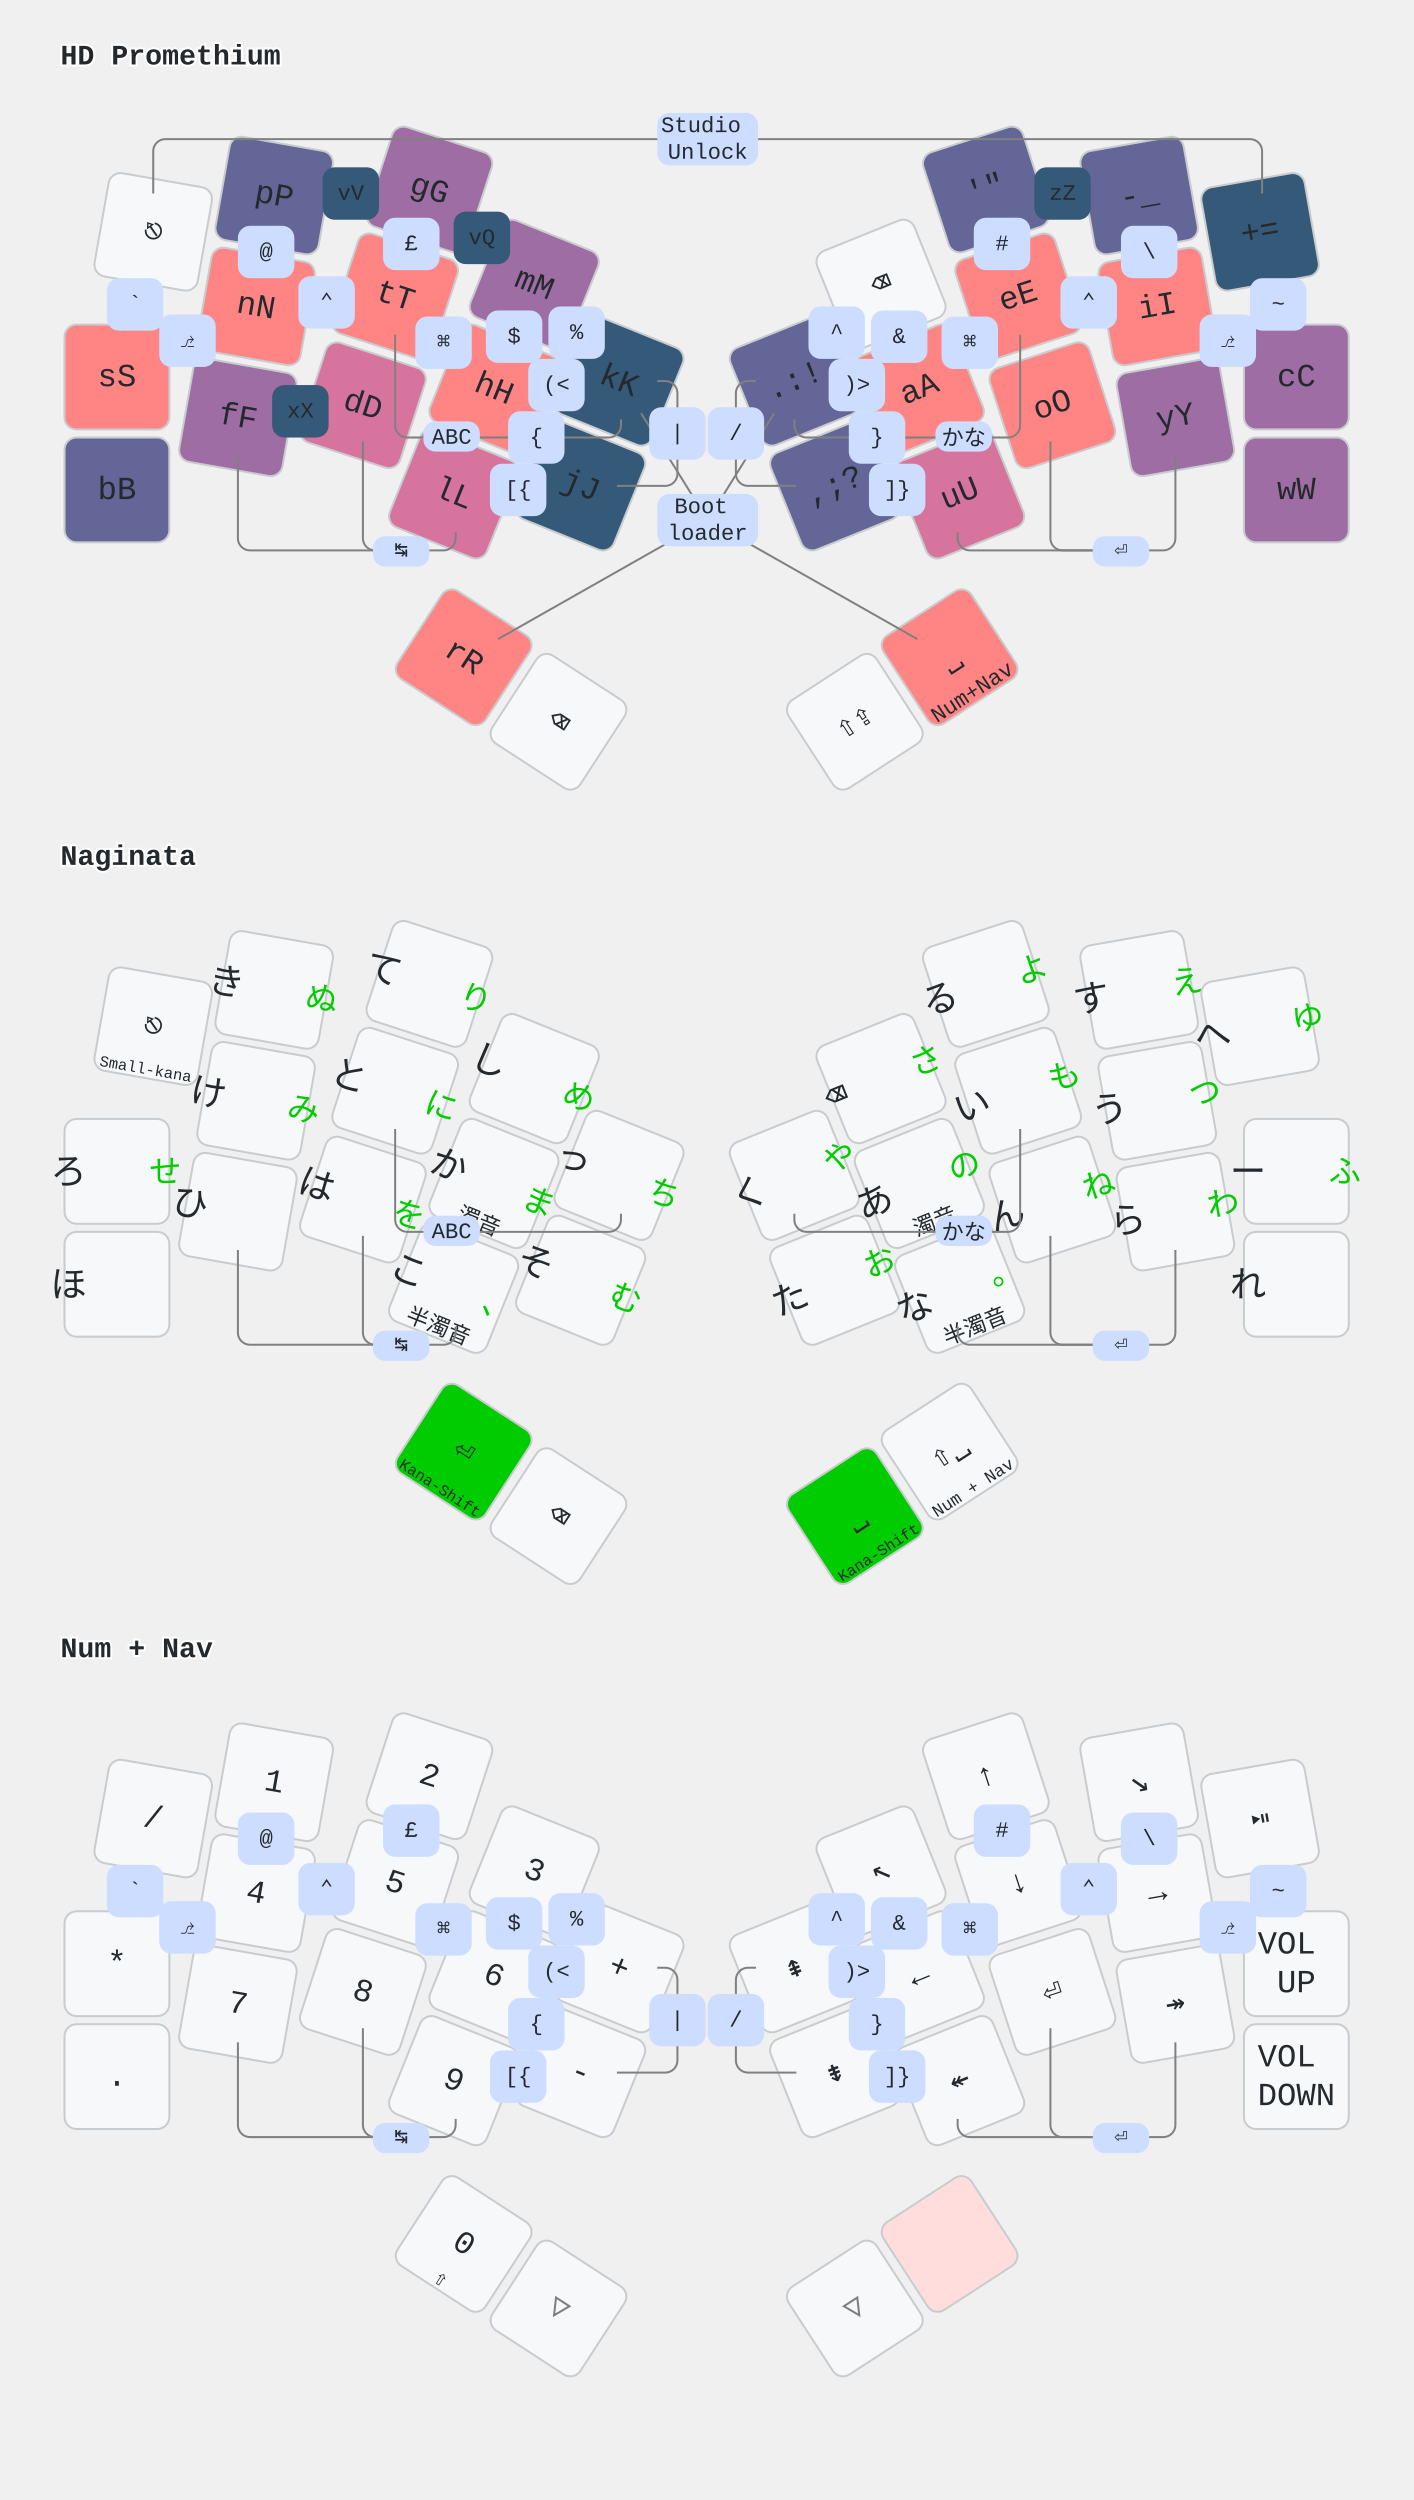
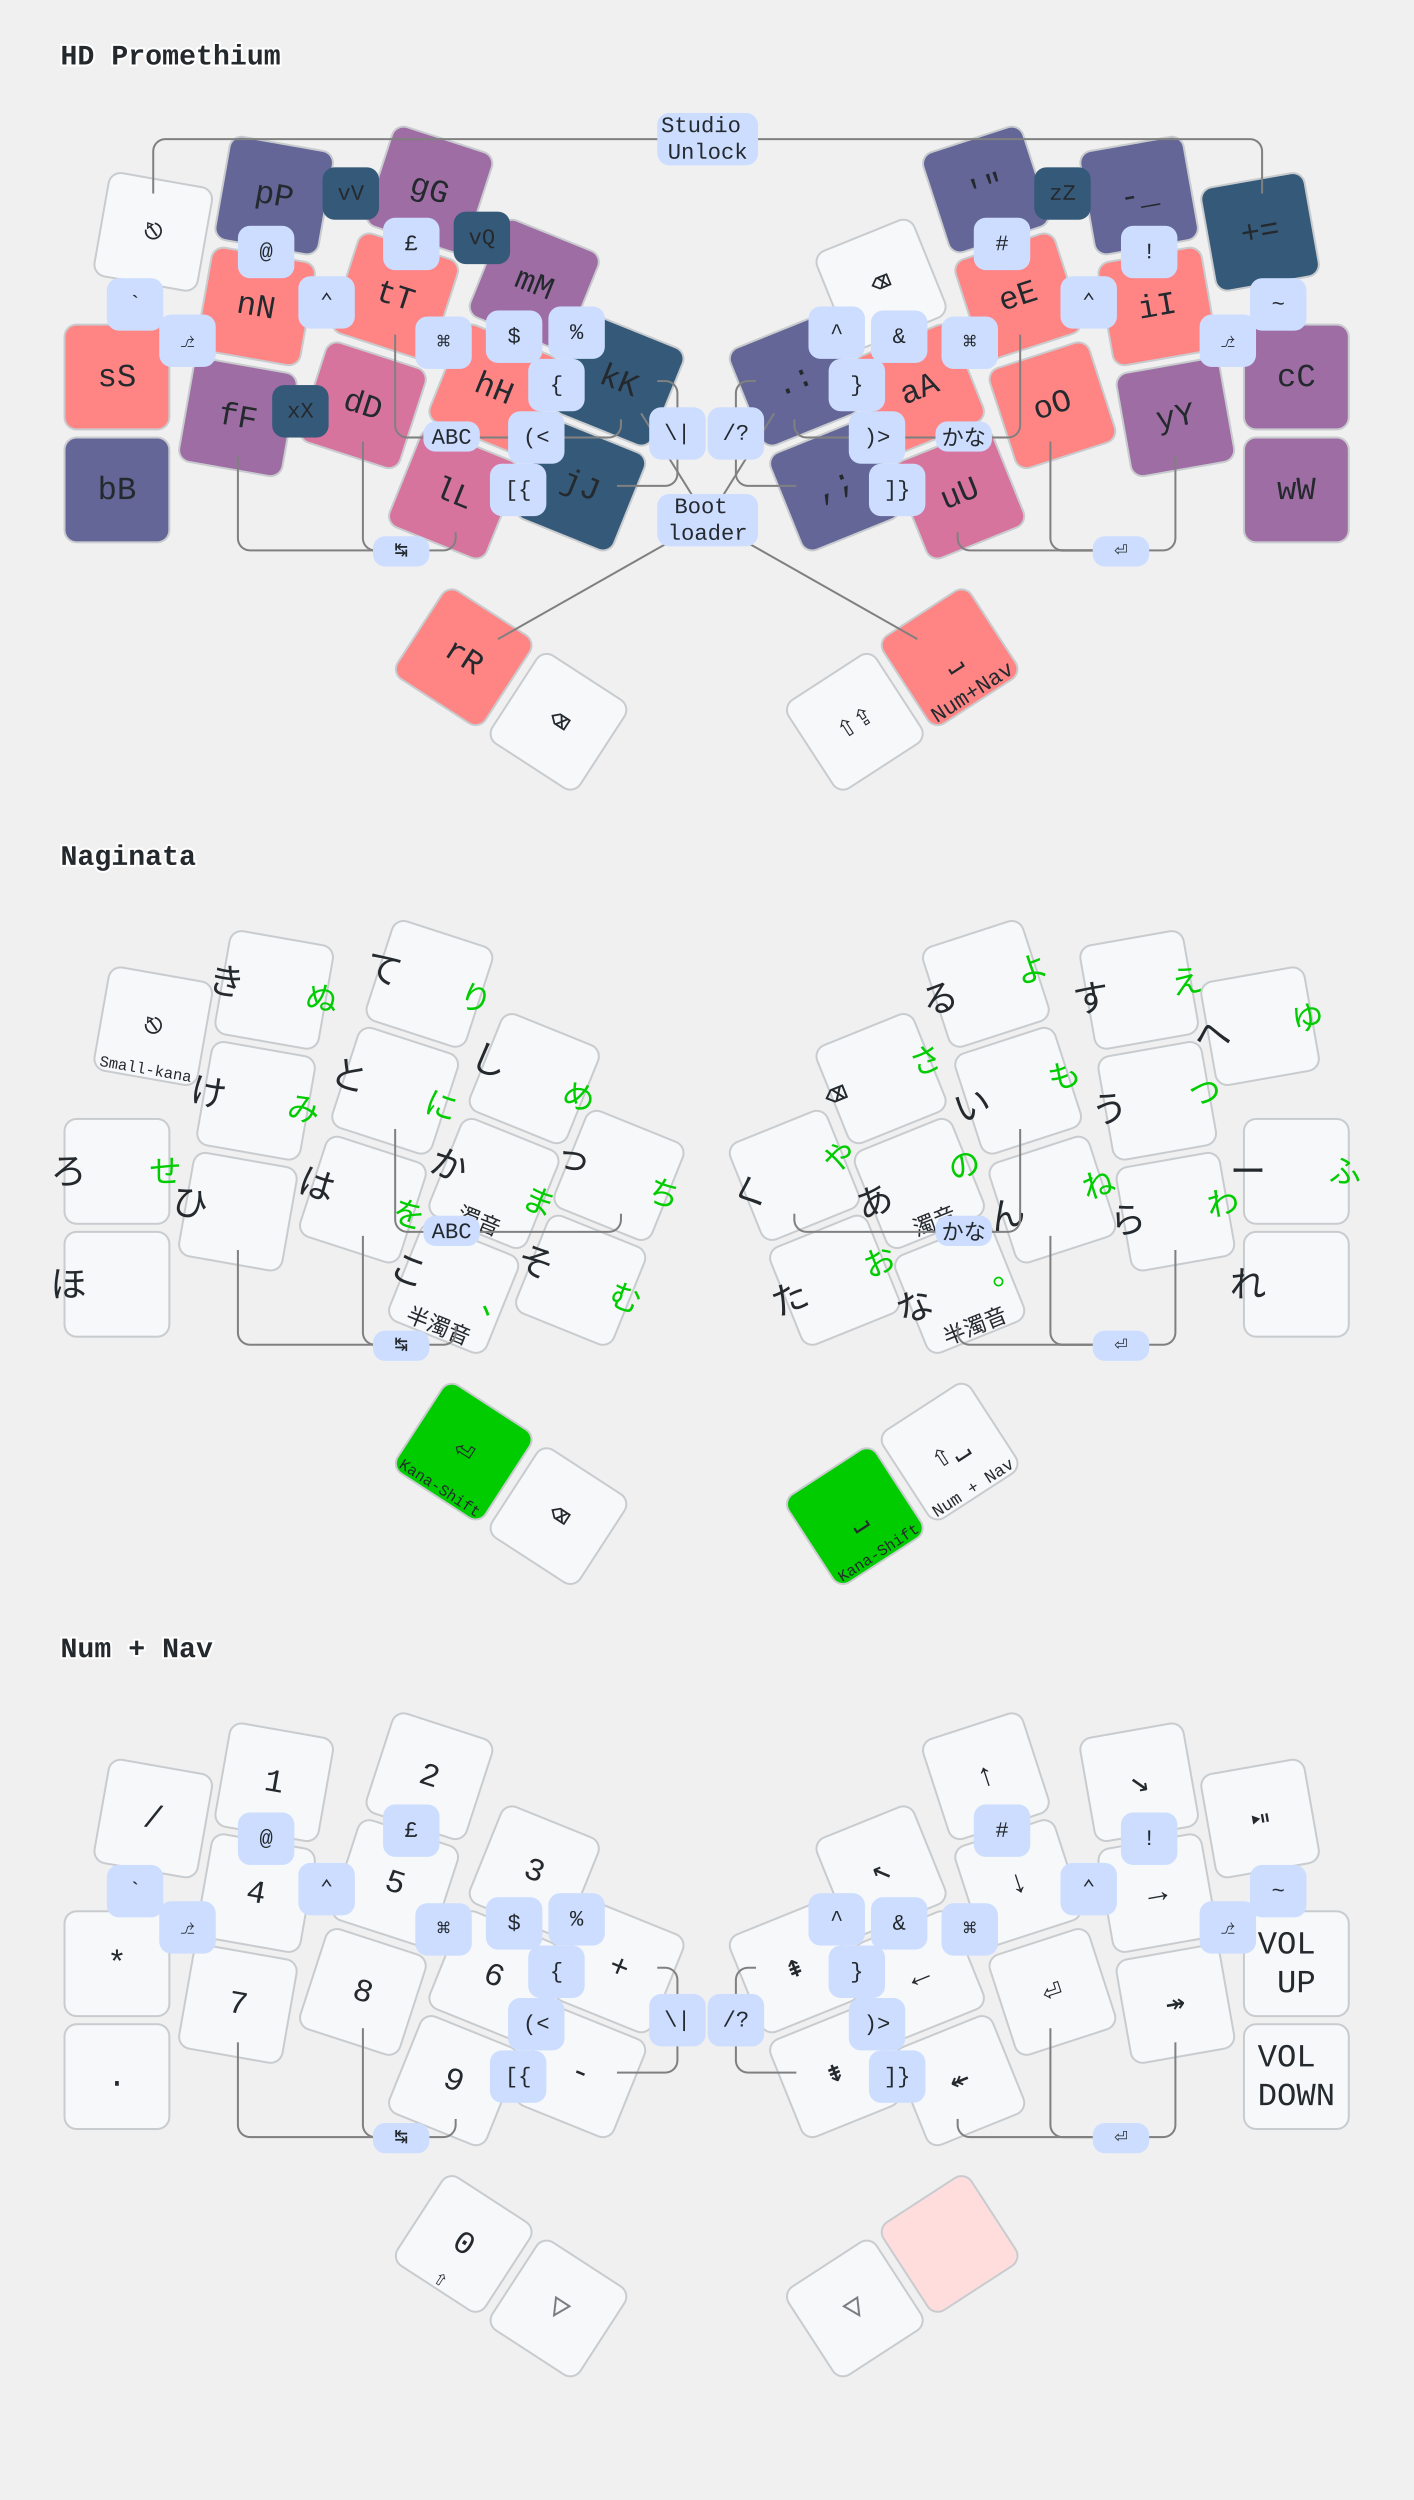
<svg xmlns="http://www.w3.org/2000/svg" width="701" height="1240" viewBox="0 0 701 1240" class="keymap">
  <style>/* inherit to force styles through use tags*/
svg path {
    fill: inherit;
}
/* font and background color specifications */
svg.keymap {
    font-family: SFMono-Regular,Consolas,Liberation Mono,Menlo,monospace;
    font-size: 14px;
    font-kerning: normal;
    text-rendering: optimizeLegibility;
    fill: #24292e;
}

/* default key styling */
rect.key {
    fill: #f6f8fa;
    stroke: #c9cccf;
    stroke-width: 1;
}

/* color accent for combo boxes */
rect.combo {
    fill: #cdf;
}

/* color accent for held keys */
rect.held, rect.combo.held {
    fill: #fdd;
}

/* color accent for ghost (optional) keys */
rect.ghost, rect.combo.ghost {
    stroke-dasharray: 4, 4;
    stroke-width: 2;
}

text {
    text-anchor: middle;
    dominant-baseline: middle;
}

/* styling for layer labels */
text.label {
    font-weight: bold;
    text-anchor: start;
    stroke: white;
    stroke-width: 2;
    paint-order: stroke;
}

text.tap {
    font-size: 16px;
}

/* styling for combo tap, and key hold/shifted label text */
text.combo, text.hold, text.shifted {
    font-size: 11px;
}

text.hold {
    text-anchor: middle;
    dominant-baseline: auto;
}

text.shifted {
    text-anchor: middle;
    dominant-baseline: hanging;
}

/* styling for hold/shifted label text in combo box */
text.combo.hold, text.combo.shifted {
    font-size: 8px;
}

/* lighter symbol for transparent keys */
text.trans {
    fill: #7b7e81;
}

/* styling for combo dendrons */
path.combo {
    stroke-width: 1;
    stroke: gray;
    fill: none;
}

/* Start Tabler Icons Cleanup */
/* cannot use height/width with glyphs */
.icon-tabler &gt; path {
    fill: inherit;
    stroke: inherit;
}
/* hide tabler's default box */
.icon-tabler &gt; path[stroke="none"][fill="none"] {
    visibility: collapse;
}

rect.low {
    fill: #355978;
}
rect.medium-low {
    fill: #636696;
}
rect.medium {
    fill: #9E6DA4;
}
rect.medium-high {
    fill: #D7749D;
}
rect.high {
    fill: #FF8585;
}

/* green styling for Naginata kana-shift */
rect.kshift {
    fill: #00CC00;
}
text.left {
    font-size: 18px;
    translate: 16px 7px;
}
text.right {
    fill: #00CC00;
    font-size: 16px;
    translate: -16px -10px;
}
</style>
  <g transform="translate(30, 0)" class="layer-HD Promethium">
    <text x="0" y="28" class="label" id="HD-Promethium">HD Promethium</text>
    <g transform="translate(0, 59)">
      <g transform="translate(46, 56) rotate(10.0)" class="key keypos-0">
        <rect rx="6" ry="6" x="-26" y="-26" width="52" height="52" class="key" />
        <text x="0" y="0" class="key tap">⎋</text>
      </g>
      <g transform="translate(106, 38) rotate(10.0)" class="key medium-low keypos-1">
        <rect rx="6" ry="6" x="-26" y="-26" width="52" height="52" class="key medium-low" />
        <text x="0" y="0" class="key medium-low tap">pP</text>
      </g>
      <g transform="translate(183, 35) rotate(18.0)" class="key medium keypos-2">
        <rect rx="6" ry="6" x="-26" y="-26" width="52" height="52" class="key medium" />
        <text x="0" y="0" class="key medium tap">gG</text>
      </g>
      <g transform="translate(235, 82) rotate(22.0)" class="key medium keypos-3">
        <rect rx="6" ry="6" x="-26" y="-26" width="52" height="52" class="key medium" />
        <text x="0" y="0" class="key medium tap">mM</text>
      </g>
      <g transform="translate(277, 130) rotate(22.0)" class="key low keypos-4">
        <rect rx="6" ry="6" x="-26" y="-26" width="52" height="52" class="key low" />
        <text x="0" y="0" class="key low tap">kK</text>
      </g>
      <g transform="translate(364, 130) rotate(-22.0)" class="key medium-low keypos-5">
        <rect rx="6" ry="6" x="-26" y="-26" width="52" height="52" class="key medium-low" />
-         <text x="0" y="0" class="key medium-low tap">.:!</text>
+         <text x="0" y="0" class="key medium-low tap">.:</text>
      </g>
      <g transform="translate(407, 82) rotate(-22.0)" class="key keypos-6">
        <rect rx="6" ry="6" x="-26" y="-26" width="52" height="52" class="key" />
        <text x="0" y="0" class="key tap">⌫</text>
      </g>
      <g transform="translate(459, 35) rotate(-18.0)" class="key medium-low keypos-7">
        <rect rx="6" ry="6" x="-26" y="-26" width="52" height="52" class="key medium-low" />
        <text x="0" y="0" class="key medium-low tap">'"</text>
      </g>
      <g transform="translate(535, 38) rotate(-10.0)" class="key medium-low keypos-8">
        <rect rx="6" ry="6" x="-26" y="-26" width="52" height="52" class="key medium-low" />
        <text x="0" y="0" class="key medium-low tap">-_</text>
      </g>
      <g transform="translate(595, 56) rotate(-10.0)" class="key low keypos-9">
        <rect rx="6" ry="6" x="-26" y="-26" width="52" height="52" class="key low" />
        <text x="0" y="0" class="key low tap">+=</text>
      </g>
      <g transform="translate(28, 128)" class="key high keypos-10">
        <rect rx="6" ry="6" x="-26" y="-26" width="52" height="52" class="key high" />
        <text x="0" y="0" class="key high tap">sS</text>
      </g>
      <g transform="translate(97, 93) rotate(10.0)" class="key high keypos-11">
        <rect rx="6" ry="6" x="-26" y="-26" width="52" height="52" class="key high" />
        <text x="0" y="0" class="key high tap">nN</text>
      </g>
      <g transform="translate(166, 88) rotate(18.0)" class="key high keypos-12">
        <rect rx="6" ry="6" x="-26" y="-26" width="52" height="52" class="key high" />
        <text x="0" y="0" class="key high tap">tT</text>
      </g>
      <g transform="translate(215, 134) rotate(22.0)" class="key high keypos-13">
        <rect rx="6" ry="6" x="-26" y="-26" width="52" height="52" class="key high" />
        <text x="0" y="0" class="key high tap">hH</text>
      </g>
      <g transform="translate(258, 182) rotate(22.0)" class="key low keypos-14">
        <rect rx="6" ry="6" x="-26" y="-26" width="52" height="52" class="key low" />
        <text x="0" y="0" class="key low tap">jJ</text>
      </g>
      <g transform="translate(384, 182) rotate(-22.0)" class="key medium-low keypos-15">
        <rect rx="6" ry="6" x="-26" y="-26" width="52" height="52" class="key medium-low" />
-         <text x="0" y="0" class="key medium-low tap">,;?</text>
+         <text x="0" y="0" class="key medium-low tap">,;</text>
      </g>
      <g transform="translate(426, 134) rotate(-22.0)" class="key high keypos-16">
        <rect rx="6" ry="6" x="-26" y="-26" width="52" height="52" class="key high" />
        <text x="0" y="0" class="key high tap">aA</text>
      </g>
      <g transform="translate(475, 88) rotate(-18.0)" class="key high keypos-17">
        <rect rx="6" ry="6" x="-26" y="-26" width="52" height="52" class="key high" />
        <text x="0" y="0" class="key high tap">eE</text>
      </g>
      <g transform="translate(544, 93) rotate(-10.0)" class="key high keypos-18">
        <rect rx="6" ry="6" x="-26" y="-26" width="52" height="52" class="key high" />
        <text x="0" y="0" class="key high tap">iI</text>
      </g>
      <g transform="translate(613, 128)" class="key medium keypos-19">
        <rect rx="6" ry="6" x="-26" y="-26" width="52" height="52" class="key medium" />
        <text x="0" y="0" class="key medium tap">cC</text>
      </g>
      <g transform="translate(28, 184)" class="key medium-low keypos-20">
        <rect rx="6" ry="6" x="-26" y="-26" width="52" height="52" class="key medium-low" />
        <text x="0" y="0" class="key medium-low tap">bB</text>
      </g>
      <g transform="translate(88, 148) rotate(10.0)" class="key medium keypos-21">
        <rect rx="6" ry="6" x="-26" y="-26" width="52" height="52" class="key medium" />
        <text x="0" y="0" class="key medium tap">fF</text>
      </g>
      <g transform="translate(150, 142) rotate(18.0)" class="key medium-high keypos-22">
        <rect rx="6" ry="6" x="-26" y="-26" width="52" height="52" class="key medium-high" />
        <text x="0" y="0" class="key medium-high tap">dD</text>
      </g>
      <g transform="translate(195, 186) rotate(22.0)" class="key medium-high keypos-23">
        <rect rx="6" ry="6" x="-26" y="-26" width="52" height="52" class="key medium-high" />
        <text x="0" y="0" class="key medium-high tap">lL</text>
      </g>
      <g transform="translate(446, 186) rotate(-22.0)" class="key medium-high keypos-24">
        <rect rx="6" ry="6" x="-26" y="-26" width="52" height="52" class="key medium-high" />
        <text x="0" y="0" class="key medium-high tap">uU</text>
      </g>
      <g transform="translate(492, 142) rotate(-18.0)" class="key high keypos-25">
        <rect rx="6" ry="6" x="-26" y="-26" width="52" height="52" class="key high" />
        <text x="0" y="0" class="key high tap">oO</text>
      </g>
      <g transform="translate(553, 148) rotate(-10.0)" class="key medium keypos-26">
        <rect rx="6" ry="6" x="-26" y="-26" width="52" height="52" class="key medium" />
        <text x="0" y="0" class="key medium tap">yY</text>
      </g>
      <g transform="translate(613, 184)" class="key medium keypos-27">
        <rect rx="6" ry="6" x="-26" y="-26" width="52" height="52" class="key medium" />
        <text x="0" y="0" class="key medium tap">wW</text>
      </g>
      <g transform="translate(200, 267) rotate(33.0)" class="key high keypos-28">
        <rect rx="6" ry="6" x="-26" y="-26" width="52" height="52" class="key high" />
        <text x="0" y="0" class="key high tap">rR</text>
      </g>
      <g transform="translate(247, 299) rotate(33.0)" class="key keypos-29">
        <rect rx="6" ry="6" x="-26" y="-26" width="52" height="52" class="key" />
        <text x="0" y="0" class="key tap">⌫</text>
      </g>
      <g transform="translate(394, 299) rotate(-33.0)" class="key keypos-30">
        <rect rx="6" ry="6" x="-26" y="-26" width="52" height="52" class="key" />
        <text x="0" y="0" class="key tap">⇧⇪</text>
      </g>
      <g transform="translate(441, 267) rotate(-33.0)" class="key high keypos-31">
        <rect rx="6" ry="6" x="-26" y="-26" width="52" height="52" class="key high" />
        <text x="0" y="0" class="key high tap">⎵</text>
        <text x="0" y="24" class="key high hold">Num+Nav</text>
      </g>
      <g class="combo combopos-0">
        <path d="M321,10 h-269 a6.0,6.0 0 0 0 -6.0,6.0 v21" class="combo" />
        <path d="M321,10 h269 a6.0,6.0 0 0 1 6.0,6.0 v21" class="combo" />
        <rect rx="6" ry="6" x="296" y="-3" width="50" height="26" class="combo" />
        <text x="321" y="10" class="combo tap">
          <tspan x="321" dy="-0.6em">Studio</tspan>
          <tspan x="321" dy="1.2em">Unlock</tspan>
        </text>
      </g>
      <g class="combo combopos-1">
        <path d="M321,199 l-33,-53" class="combo" />
        <path d="M321,199 l33,-53" class="combo" />
        <path d="M321,199 l-104,59" class="combo" />
        <path d="M321,199 l104,59" class="combo" />
        <rect rx="6" ry="6" x="296" y="186" width="50" height="26" class="combo" />
        <text x="321" y="199" class="combo tap">
          <tspan x="321" dy="-0.6em">Boot</tspan>
          <tspan x="321" dy="1.2em">loader</tspan>
        </text>
      </g>
      <g class="combo combopos-2">
        <path d="M448,158 h-78 a6.0,6.0 0 0 1 -6.0,-6.0 v-3" class="combo" />
        <path d="M448,158 h22 a6.0,6.0 0 0 0 6.0,-6.0 v-45" class="combo" />
        <rect rx="6" ry="6" x="434" y="150" width="28" height="15" class="combo" />
        <text x="448" y="158" class="combo tap">かな</text>
      </g>
      <g class="combo combopos-3">
        <path d="M194,158 h78 a6.0,6.0 0 0 0 6.0,-6.0 v-3" class="combo" />
        <path d="M194,158 h-22 a6.0,6.0 0 0 1 -6.0,-6.0 v-45" class="combo" />
        <rect rx="6" ry="6" x="180" y="150" width="28" height="15" class="combo" />
        <text x="194" y="158" class="combo tap">ABC</text>
      </g>
      <g class="combo combopos-4">
        <path d="M169,214 h21 a6.0,6.0 0 0 0 6.0,-6.0 v-3" class="combo" />
        <path d="M169,214 h-13 a6.0,6.0 0 0 1 -6.0,-6.0 v-48" class="combo" />
        <path d="M169,214 h-75 a6.0,6.0 0 0 1 -6.0,-6.0 v-41" class="combo" />
        <rect rx="6" ry="6" x="155" y="207" width="28" height="15" class="combo" />
        <text x="169" y="214" class="combo tap">↹</text>
      </g>
      <g class="combo combopos-5">
        <path d="M526,214 h-75 a6.0,6.0 0 0 1 -6.0,-6.0 v-3" class="combo" />
        <path d="M526,214 h-29 a6.0,6.0 0 0 1 -6.0,-6.0 v-48" class="combo" />
        <path d="M526,214 h21 a6.0,6.0 0 0 0 6.0,-6.0 v-41" class="combo" />
        <rect rx="6" ry="6" x="512" y="207" width="28" height="15" class="combo" />
        <text x="526" y="214" class="combo tap">⏎</text>
      </g>
      <g class="combo combopos-6">
        <rect rx="6" ry="6" x="49" y="97" width="28" height="26" class="combo" />
        <text x="63" y="110" class="combo tap">⎇</text>
      </g>
      <g class="combo combopos-7">
        <rect rx="6" ry="6" x="118" y="78" width="28" height="26" class="combo" />
        <text x="132" y="91" class="combo tap">⌃</text>
      </g>
      <g class="combo combopos-8">
        <rect rx="6" ry="6" x="176" y="98" width="28" height="26" class="combo" />
        <text x="190" y="111" class="combo tap">⌘</text>
      </g>
      <g class="combo combopos-9">
        <rect rx="6" ry="6" x="565" y="97" width="28" height="26" class="combo" />
        <text x="579" y="110" class="combo tap">⎇</text>
      </g>
      <g class="combo combopos-10">
        <rect rx="6" ry="6" x="496" y="78" width="28" height="26" class="combo" />
        <text x="510" y="91" class="combo tap">⌃</text>
      </g>
      <g class="combo combopos-11">
        <rect rx="6" ry="6" x="437" y="98" width="28" height="26" class="combo" />
        <text x="451" y="111" class="combo tap">⌘</text>
      </g>
      <g class="combo low combopos-12">
        <rect rx="6" ry="6" x="195" y="46" width="28" height="26" class="combo low" />
        <text x="209" y="59" class="combo low tap">vQ</text>
      </g>
      <g class="combo low combopos-13">
        <rect rx="6" ry="6" x="483" y="24" width="28" height="26" class="combo low" />
        <text x="497" y="37" class="combo low tap">zZ</text>
      </g>
      <g class="combo low combopos-14">
        <rect rx="6" ry="6" x="130" y="24" width="28" height="26" class="combo low" />
        <text x="144" y="37" class="combo low tap">vV</text>
      </g>
      <g class="combo low combopos-15">
        <rect rx="6" ry="6" x="105" y="132" width="28" height="26" class="combo low" />
        <text x="119" y="145" class="combo low tap">xX</text>
      </g>
      <g class="combo combopos-16">
        <rect rx="6" ry="6" x="23" y="79" width="28" height="26" class="combo" />
        <text x="37" y="92" class="combo tap">`</text>
      </g>
      <g class="combo combopos-17">
        <rect rx="6" ry="6" x="88" y="53" width="28" height="26" class="combo" />
        <text x="102" y="66" class="combo tap">@</text>
      </g>
      <g class="combo combopos-18">
        <rect rx="6" ry="6" x="160" y="49" width="28" height="26" class="combo" />
        <text x="174" y="62" class="combo tap">£</text>
      </g>
      <g class="combo combopos-19">
        <rect rx="6" ry="6" x="211" y="95" width="28" height="26" class="combo" />
        <text x="225" y="108" class="combo tap">$</text>
      </g>
      <g class="combo combopos-20">
        <rect rx="6" ry="6" x="242" y="93" width="28" height="26" class="combo" />
        <text x="256" y="106" class="combo tap">%</text>
      </g>
      <g class="combo combopos-21">
        <path d="M306,156 v-20 a6.0,6.0 0 0 0 -6.0,-6.0 h-4" class="combo" />
        <path d="M306,156 v20 a6.0,6.0 0 0 1 -6.0,6.0 h-24" class="combo" />
        <rect rx="6" ry="6" x="292" y="143" width="28" height="26" class="combo" />
-         <text x="306" y="156" class="combo tap">|</text>
+         <text x="306" y="156" class="combo tap">\|</text>
      </g>
      <g class="combo combopos-22">
        <path d="M335,156 v-20 a6.0,6.0 0 0 1 6.0,-6.0 h4" class="combo" />
        <path d="M335,156 v20 a6.0,6.0 0 0 0 6.0,6.0 h24" class="combo" />
        <rect rx="6" ry="6" x="321" y="143" width="28" height="26" class="combo" />
-         <text x="335" y="156" class="combo tap">/</text>
+         <text x="335" y="156" class="combo tap">/?</text>
      </g>
      <g class="combo combopos-23">
        <rect rx="6" ry="6" x="371" y="93" width="28" height="26" class="combo" />
        <text x="385" y="106" class="combo tap">^</text>
      </g>
      <g class="combo combopos-24">
        <rect rx="6" ry="6" x="402" y="95" width="28" height="26" class="combo" />
        <text x="416" y="108" class="combo tap">&amp;</text>
      </g>
      <g class="combo combopos-25">
        <rect rx="6" ry="6" x="453" y="49" width="28" height="26" class="combo" />
        <text x="467" y="62" class="combo tap">#</text>
      </g>
      <g class="combo combopos-26">
        <rect rx="6" ry="6" x="526" y="53" width="28" height="26" class="combo" />
-         <text x="540" y="66" class="combo tap">\</text>
+         <text x="540" y="66" class="combo tap">!</text>
      </g>
      <g class="combo combopos-27">
        <rect rx="6" ry="6" x="590" y="79" width="28" height="26" class="combo" />
        <text x="604" y="92" class="combo tap">~</text>
      </g>
      <g class="combo combopos-28">
+         <rect rx="6" ry="6" x="232" y="119" width="28" height="26" class="combo" />
+         <text x="246" y="132" class="combo tap">{</text>
+       </g>
+       <g class="combo combopos-29">
+         <rect rx="6" ry="6" x="381" y="119" width="28" height="26" class="combo" />
+         <text x="395" y="132" class="combo tap">}</text>
+       </g>
+       <g class="combo combopos-30">
        <rect rx="6" ry="6" x="222" y="145" width="28" height="26" class="combo" />
-         <text x="236" y="158" class="combo tap">{</text>
-       </g>
-       <g class="combo combopos-29">
+         <text x="236" y="158" class="combo tap">(&lt;</text>
+       </g>
+       <g class="combo combopos-31">
        <rect rx="6" ry="6" x="391" y="145" width="28" height="26" class="combo" />
-         <text x="405" y="158" class="combo tap">}</text>
-       </g>
-       <g class="combo combopos-30">
-         <rect rx="6" ry="6" x="232" y="119" width="28" height="26" class="combo" />
-         <text x="246" y="132" class="combo tap">(&lt;</text>
-       </g>
-       <g class="combo combopos-31">
-         <rect rx="6" ry="6" x="381" y="119" width="28" height="26" class="combo" />
-         <text x="395" y="132" class="combo tap">)&gt;</text>
+         <text x="405" y="158" class="combo tap">)&gt;</text>
      </g>
      <g class="combo combopos-32">
        <rect rx="6" ry="6" x="213" y="171" width="28" height="26" class="combo" />
        <text x="227" y="184" class="combo tap">[{</text>
      </g>
      <g class="combo combopos-33">
        <rect rx="6" ry="6" x="401" y="171" width="28" height="26" class="combo" />
        <text x="415" y="184" class="combo tap">]}</text>
      </g>
    </g>
  </g>
  <g transform="translate(30, 397)" class="layer-Naginata">
    <text x="0" y="28" class="label" id="Naginata">Naginata</text>
    <g transform="translate(0, 56)">
      <g transform="translate(46, 56) rotate(10.0)" class="key keypos-0">
        <rect rx="6" ry="6" x="-26" y="-26" width="52" height="52" class="key" />
        <text x="0" y="0" class="key tap">⎋</text>
        <text x="0" y="24" class="key hold">
          <tspan style="font-size: 70%">Small-kana</tspan>
        </text>
      </g>
      <g transform="translate(106, 38) rotate(10.0)" class="key keypos-1">
        <rect rx="6" ry="6" x="-26" y="-26" width="52" height="52" class="key" />
        <text x="-24" y="0" class="key left">き</text>
        <text x="24" y="0" class="key right">ぬ</text>
      </g>
      <g transform="translate(183, 35) rotate(18.0)" class="key keypos-2">
        <rect rx="6" ry="6" x="-26" y="-26" width="52" height="52" class="key" />
        <text x="-24" y="0" class="key left">て</text>
        <text x="24" y="0" class="key right">り</text>
      </g>
      <g transform="translate(235, 82) rotate(22.0)" class="key keypos-3">
        <rect rx="6" ry="6" x="-26" y="-26" width="52" height="52" class="key" />
        <text x="-24" y="0" class="key left">し</text>
        <text x="24" y="0" class="key right">め</text>
      </g>
      <g transform="translate(277, 130) rotate(22.0)" class="key keypos-4">
        <rect rx="6" ry="6" x="-26" y="-26" width="52" height="52" class="key" />
        <text x="-24" y="0" class="key left">っ</text>
        <text x="24" y="0" class="key right">ち</text>
      </g>
      <g transform="translate(364, 130) rotate(-22.0)" class="key keypos-5">
        <rect rx="6" ry="6" x="-26" y="-26" width="52" height="52" class="key" />
        <text x="-24" y="0" class="key left">く</text>
        <text x="24" y="0" class="key right">や</text>
      </g>
      <g transform="translate(407, 82) rotate(-22.0)" class="key keypos-6">
        <rect rx="6" ry="6" x="-26" y="-26" width="52" height="52" class="key" />
        <text x="-24" y="0" class="key left">⌫</text>
        <text x="24" y="0" class="key right">さ</text>
      </g>
      <g transform="translate(459, 35) rotate(-18.0)" class="key keypos-7">
        <rect rx="6" ry="6" x="-26" y="-26" width="52" height="52" class="key" />
        <text x="-24" y="0" class="key left">る</text>
        <text x="24" y="0" class="key right">よ</text>
      </g>
      <g transform="translate(535, 38) rotate(-10.0)" class="key keypos-8">
        <rect rx="6" ry="6" x="-26" y="-26" width="52" height="52" class="key" />
        <text x="-24" y="0" class="key left">す</text>
        <text x="24" y="0" class="key right">え</text>
      </g>
      <g transform="translate(595, 56) rotate(-10.0)" class="key keypos-9">
        <rect rx="6" ry="6" x="-26" y="-26" width="52" height="52" class="key" />
        <text x="-24" y="0" class="key left">へ</text>
        <text x="24" y="0" class="key right">ゆ</text>
      </g>
      <g transform="translate(28, 128)" class="key keypos-10">
        <rect rx="6" ry="6" x="-26" y="-26" width="52" height="52" class="key" />
        <text x="-24" y="0" class="key left">ろ</text>
        <text x="24" y="0" class="key right">せ</text>
      </g>
      <g transform="translate(97, 93) rotate(10.0)" class="key keypos-11">
        <rect rx="6" ry="6" x="-26" y="-26" width="52" height="52" class="key" />
        <text x="-24" y="0" class="key left">け</text>
        <text x="24" y="0" class="key right">み</text>
      </g>
      <g transform="translate(166, 88) rotate(18.0)" class="key keypos-12">
        <rect rx="6" ry="6" x="-26" y="-26" width="52" height="52" class="key" />
        <text x="-24" y="0" class="key left">と</text>
        <text x="24" y="0" class="key right">に</text>
      </g>
      <g transform="translate(215, 134) rotate(22.0)" class="key keypos-13">
        <rect rx="6" ry="6" x="-26" y="-26" width="52" height="52" class="key" />
        <text x="0" y="24" class="key hold">濁音</text>
        <text x="-24" y="0" class="key left">か</text>
        <text x="24" y="0" class="key right">ま</text>
      </g>
      <g transform="translate(258, 182) rotate(22.0)" class="key keypos-14">
        <rect rx="6" ry="6" x="-26" y="-26" width="52" height="52" class="key" />
        <text x="-24" y="0" class="key left">そ</text>
        <text x="24" y="0" class="key right">む</text>
      </g>
      <g transform="translate(384, 182) rotate(-22.0)" class="key keypos-15">
        <rect rx="6" ry="6" x="-26" y="-26" width="52" height="52" class="key" />
        <text x="-24" y="0" class="key left">た</text>
        <text x="24" y="0" class="key right">お</text>
      </g>
      <g transform="translate(426, 134) rotate(-22.0)" class="key keypos-16">
        <rect rx="6" ry="6" x="-26" y="-26" width="52" height="52" class="key" />
        <text x="0" y="24" class="key hold">濁音</text>
        <text x="-24" y="0" class="key left">あ</text>
        <text x="24" y="0" class="key right">の</text>
      </g>
      <g transform="translate(475, 88) rotate(-18.0)" class="key keypos-17">
        <rect rx="6" ry="6" x="-26" y="-26" width="52" height="52" class="key" />
        <text x="-24" y="0" class="key left">い</text>
        <text x="24" y="0" class="key right">も</text>
      </g>
      <g transform="translate(544, 93) rotate(-10.0)" class="key keypos-18">
        <rect rx="6" ry="6" x="-26" y="-26" width="52" height="52" class="key" />
        <text x="-24" y="0" class="key left">う</text>
        <text x="24" y="0" class="key right">つ</text>
      </g>
      <g transform="translate(613, 128)" class="key keypos-19">
        <rect rx="6" ry="6" x="-26" y="-26" width="52" height="52" class="key" />
        <text x="-24" y="0" class="key left">ー</text>
        <text x="24" y="0" class="key right">ふ</text>
      </g>
      <g transform="translate(28, 184)" class="key keypos-20">
        <rect rx="6" ry="6" x="-26" y="-26" width="52" height="52" class="key" />
        <text x="-24" y="0" class="key left">ほ</text>
      </g>
      <g transform="translate(88, 148) rotate(10.0)" class="key keypos-21">
        <rect rx="6" ry="6" x="-26" y="-26" width="52" height="52" class="key" />
        <text x="-24" y="0" class="key left">ひ</text>
      </g>
      <g transform="translate(150, 142) rotate(18.0)" class="key keypos-22">
        <rect rx="6" ry="6" x="-26" y="-26" width="52" height="52" class="key" />
        <text x="-24" y="0" class="key left">は</text>
        <text x="24" y="0" class="key right">を</text>
      </g>
      <g transform="translate(195, 186) rotate(22.0)" class="key keypos-23">
        <rect rx="6" ry="6" x="-26" y="-26" width="52" height="52" class="key" />
        <text x="0" y="24" class="key hold">半濁音</text>
        <text x="-24" y="0" class="key left">こ</text>
        <text x="24" y="0" class="key right">、</text>
      </g>
      <g transform="translate(446, 186) rotate(-22.0)" class="key keypos-24">
        <rect rx="6" ry="6" x="-26" y="-26" width="52" height="52" class="key" />
        <text x="0" y="24" class="key hold">半濁音</text>
        <text x="-24" y="0" class="key left">な</text>
        <text x="24" y="0" class="key right">。</text>
      </g>
      <g transform="translate(492, 142) rotate(-18.0)" class="key keypos-25">
        <rect rx="6" ry="6" x="-26" y="-26" width="52" height="52" class="key" />
        <text x="-24" y="0" class="key left">ん</text>
        <text x="24" y="0" class="key right">ね</text>
      </g>
      <g transform="translate(553, 148) rotate(-10.0)" class="key keypos-26">
        <rect rx="6" ry="6" x="-26" y="-26" width="52" height="52" class="key" />
        <text x="-24" y="0" class="key left">ら</text>
        <text x="24" y="0" class="key right">わ</text>
      </g>
      <g transform="translate(613, 184)" class="key keypos-27">
        <rect rx="6" ry="6" x="-26" y="-26" width="52" height="52" class="key" />
        <text x="-24" y="0" class="key left">れ</text>
      </g>
      <g transform="translate(200, 267) rotate(33.0)" class="key kshift keypos-28">
        <rect rx="6" ry="6" x="-26" y="-26" width="52" height="52" class="key kshift" />
        <text x="0" y="0" class="key kshift tap">⏎</text>
        <text x="0" y="24" class="key kshift hold">
          <tspan style="font-size: 70%">Kana-Shift</tspan>
        </text>
      </g>
      <g transform="translate(247, 299) rotate(33.0)" class="key keypos-29">
        <rect rx="6" ry="6" x="-26" y="-26" width="52" height="52" class="key" />
        <text x="0" y="0" class="key tap">⌫</text>
      </g>
      <g transform="translate(394, 299) rotate(-33.0)" class="key kshift keypos-30">
        <rect rx="6" ry="6" x="-26" y="-26" width="52" height="52" class="key kshift" />
        <text x="0" y="0" class="key kshift tap">⎵</text>
        <text x="0" y="24" class="key kshift hold">
          <tspan style="font-size: 70%">Kana-Shift</tspan>
        </text>
      </g>
      <g transform="translate(441, 267) rotate(-33.0)" class="key keypos-31">
        <rect rx="6" ry="6" x="-26" y="-26" width="52" height="52" class="key" />
        <text x="0" y="0" class="key tap">⇧⎵</text>
        <a href="#Num--Nav">
          <text x="0" y="24" class="key hold layer-activator">
            <tspan style="font-size: 78%">Num + Nav</tspan>
          </text>
        </a>
      </g>
      <g class="combo combopos-0">
        <path d="M448,158 h-78 a6.0,6.0 0 0 1 -6.0,-6.0 v-3" class="combo" />
        <path d="M448,158 h22 a6.0,6.0 0 0 0 6.0,-6.0 v-45" class="combo" />
        <rect rx="6" ry="6" x="434" y="150" width="28" height="15" class="combo" />
        <text x="448" y="158" class="combo tap">かな</text>
      </g>
      <g class="combo combopos-1">
        <path d="M194,158 h78 a6.0,6.0 0 0 0 6.0,-6.0 v-3" class="combo" />
        <path d="M194,158 h-22 a6.0,6.0 0 0 1 -6.0,-6.0 v-45" class="combo" />
        <rect rx="6" ry="6" x="180" y="150" width="28" height="15" class="combo" />
        <text x="194" y="158" class="combo tap">ABC</text>
      </g>
      <g class="combo combopos-2">
        <path d="M169,214 h21 a6.0,6.0 0 0 0 6.0,-6.0 v-3" class="combo" />
        <path d="M169,214 h-13 a6.0,6.0 0 0 1 -6.0,-6.0 v-48" class="combo" />
        <path d="M169,214 h-75 a6.0,6.0 0 0 1 -6.0,-6.0 v-41" class="combo" />
        <rect rx="6" ry="6" x="155" y="207" width="28" height="15" class="combo" />
        <text x="169" y="214" class="combo tap">↹</text>
      </g>
      <g class="combo combopos-3">
        <path d="M526,214 h-75 a6.0,6.0 0 0 1 -6.0,-6.0 v-3" class="combo" />
        <path d="M526,214 h-29 a6.0,6.0 0 0 1 -6.0,-6.0 v-48" class="combo" />
        <path d="M526,214 h21 a6.0,6.0 0 0 0 6.0,-6.0 v-41" class="combo" />
        <rect rx="6" ry="6" x="512" y="207" width="28" height="15" class="combo" />
        <text x="526" y="214" class="combo tap">⏎</text>
      </g>
    </g>
  </g>
  <g transform="translate(30, 790)" class="layer-Num + Nav">
    <text x="0" y="28" class="label" id="Num--Nav">Num + Nav</text>
    <g transform="translate(0, 56)">
      <g transform="translate(46, 56) rotate(10.0)" class="key keypos-0">
        <rect rx="6" ry="6" x="-26" y="-26" width="52" height="52" class="key" />
        <text x="0" y="0" class="key tap">/</text>
      </g>
      <g transform="translate(106, 38) rotate(10.0)" class="key keypos-1">
        <rect rx="6" ry="6" x="-26" y="-26" width="52" height="52" class="key" />
        <text x="0" y="0" class="key tap">1</text>
      </g>
      <g transform="translate(183, 35) rotate(18.0)" class="key keypos-2">
        <rect rx="6" ry="6" x="-26" y="-26" width="52" height="52" class="key" />
        <text x="0" y="0" class="key tap">2</text>
      </g>
      <g transform="translate(235, 82) rotate(22.0)" class="key keypos-3">
        <rect rx="6" ry="6" x="-26" y="-26" width="52" height="52" class="key" />
        <text x="0" y="0" class="key tap">3</text>
      </g>
      <g transform="translate(277, 130) rotate(22.0)" class="key keypos-4">
        <rect rx="6" ry="6" x="-26" y="-26" width="52" height="52" class="key" />
        <text x="0" y="0" class="key tap">+</text>
      </g>
      <g transform="translate(364, 130) rotate(-22.0)" class="key keypos-5">
        <rect rx="6" ry="6" x="-26" y="-26" width="52" height="52" class="key" />
        <text x="0" y="0" class="key tap">⇞</text>
      </g>
      <g transform="translate(407, 82) rotate(-22.0)" class="key keypos-6">
        <rect rx="6" ry="6" x="-26" y="-26" width="52" height="52" class="key" />
        <text x="0" y="0" class="key tap">↖</text>
      </g>
      <g transform="translate(459, 35) rotate(-18.0)" class="key keypos-7">
        <rect rx="6" ry="6" x="-26" y="-26" width="52" height="52" class="key" />
        <text x="0" y="0" class="key tap">↑</text>
      </g>
      <g transform="translate(535, 38) rotate(-10.0)" class="key keypos-8">
        <rect rx="6" ry="6" x="-26" y="-26" width="52" height="52" class="key" />
        <text x="0" y="0" class="key tap">↘</text>
      </g>
      <g transform="translate(595, 56) rotate(-10.0)" class="key keypos-9">
        <rect rx="6" ry="6" x="-26" y="-26" width="52" height="52" class="key" />
        <text x="0" y="0" class="key tap">⏯</text>
      </g>
      <g transform="translate(28, 128)" class="key keypos-10">
        <rect rx="6" ry="6" x="-26" y="-26" width="52" height="52" class="key" />
        <text x="0" y="0" class="key tap">*</text>
      </g>
      <g transform="translate(97, 93) rotate(10.0)" class="key keypos-11">
        <rect rx="6" ry="6" x="-26" y="-26" width="52" height="52" class="key" />
        <text x="0" y="0" class="key tap">4</text>
      </g>
      <g transform="translate(166, 88) rotate(18.0)" class="key keypos-12">
        <rect rx="6" ry="6" x="-26" y="-26" width="52" height="52" class="key" />
        <text x="0" y="0" class="key tap">5</text>
      </g>
      <g transform="translate(215, 134) rotate(22.0)" class="key keypos-13">
        <rect rx="6" ry="6" x="-26" y="-26" width="52" height="52" class="key" />
        <text x="0" y="0" class="key tap">6</text>
      </g>
      <g transform="translate(258, 182) rotate(22.0)" class="key keypos-14">
        <rect rx="6" ry="6" x="-26" y="-26" width="52" height="52" class="key" />
        <text x="0" y="0" class="key tap">-</text>
      </g>
      <g transform="translate(384, 182) rotate(-22.0)" class="key keypos-15">
        <rect rx="6" ry="6" x="-26" y="-26" width="52" height="52" class="key" />
        <text x="0" y="0" class="key tap">⇟</text>
      </g>
      <g transform="translate(426, 134) rotate(-22.0)" class="key keypos-16">
        <rect rx="6" ry="6" x="-26" y="-26" width="52" height="52" class="key" />
        <text x="0" y="0" class="key tap">←</text>
      </g>
      <g transform="translate(475, 88) rotate(-18.0)" class="key keypos-17">
        <rect rx="6" ry="6" x="-26" y="-26" width="52" height="52" class="key" />
        <text x="0" y="0" class="key tap">↓</text>
      </g>
      <g transform="translate(544, 93) rotate(-10.0)" class="key keypos-18">
        <rect rx="6" ry="6" x="-26" y="-26" width="52" height="52" class="key" />
        <text x="0" y="0" class="key tap">→</text>
      </g>
      <g transform="translate(613, 128)" class="key keypos-19">
        <rect rx="6" ry="6" x="-26" y="-26" width="52" height="52" class="key" />
        <text x="0" y="0" class="key tap">
          <tspan x="0" dy="-0.6em">VOL</tspan>
          <tspan x="0" dy="1.2em">UP</tspan>
        </text>
      </g>
      <g transform="translate(28, 184)" class="key keypos-20">
        <rect rx="6" ry="6" x="-26" y="-26" width="52" height="52" class="key" />
        <text x="0" y="0" class="key tap">.</text>
      </g>
      <g transform="translate(88, 148) rotate(10.0)" class="key keypos-21">
        <rect rx="6" ry="6" x="-26" y="-26" width="52" height="52" class="key" />
        <text x="0" y="0" class="key tap">7</text>
      </g>
      <g transform="translate(150, 142) rotate(18.0)" class="key keypos-22">
        <rect rx="6" ry="6" x="-26" y="-26" width="52" height="52" class="key" />
        <text x="0" y="0" class="key tap">8</text>
      </g>
      <g transform="translate(195, 186) rotate(22.0)" class="key keypos-23">
        <rect rx="6" ry="6" x="-26" y="-26" width="52" height="52" class="key" />
        <text x="0" y="0" class="key tap">9</text>
      </g>
      <g transform="translate(446, 186) rotate(-22.0)" class="key keypos-24">
        <rect rx="6" ry="6" x="-26" y="-26" width="52" height="52" class="key" />
        <text x="0" y="0" class="key tap">↞</text>
      </g>
      <g transform="translate(492, 142) rotate(-18.0)" class="key keypos-25">
        <rect rx="6" ry="6" x="-26" y="-26" width="52" height="52" class="key" />
        <text x="0" y="0" class="key tap">⏎</text>
      </g>
      <g transform="translate(553, 148) rotate(-10.0)" class="key keypos-26">
        <rect rx="6" ry="6" x="-26" y="-26" width="52" height="52" class="key" />
        <text x="0" y="0" class="key tap">↠</text>
      </g>
      <g transform="translate(613, 184)" class="key keypos-27">
        <rect rx="6" ry="6" x="-26" y="-26" width="52" height="52" class="key" />
        <text x="0" y="0" class="key tap">
          <tspan x="0" dy="-0.6em">VOL</tspan>
          <tspan x="0" dy="1.2em">DOWN</tspan>
        </text>
      </g>
      <g transform="translate(200, 267) rotate(33.0)" class="key keypos-28">
        <rect rx="6" ry="6" x="-26" y="-26" width="52" height="52" class="key" />
        <text x="0" y="0" class="key tap">0</text>
        <text x="0" y="24" class="key hold">⇧</text>
      </g>
      <g transform="translate(247, 299) rotate(33.0)" class="key trans keypos-29">
        <rect rx="6" ry="6" x="-26" y="-26" width="52" height="52" class="key trans" />
        <text x="0" y="0" class="key trans tap">▽</text>
      </g>
      <g transform="translate(394, 299) rotate(-33.0)" class="key trans keypos-30">
        <rect rx="6" ry="6" x="-26" y="-26" width="52" height="52" class="key trans" />
        <text x="0" y="0" class="key trans tap">▽</text>
      </g>
      <g transform="translate(441, 267) rotate(-33.0)" class="key held keypos-31">
        <rect rx="6" ry="6" x="-26" y="-26" width="52" height="52" class="key held" />
      </g>
      <g class="combo combopos-0">
        <path d="M169,214 h21 a6.0,6.0 0 0 0 6.0,-6.0 v-3" class="combo" />
        <path d="M169,214 h-13 a6.0,6.0 0 0 1 -6.0,-6.0 v-48" class="combo" />
        <path d="M169,214 h-75 a6.0,6.0 0 0 1 -6.0,-6.0 v-41" class="combo" />
        <rect rx="6" ry="6" x="155" y="207" width="28" height="15" class="combo" />
        <text x="169" y="214" class="combo tap">↹</text>
      </g>
      <g class="combo combopos-1">
        <path d="M526,214 h-75 a6.0,6.0 0 0 1 -6.0,-6.0 v-3" class="combo" />
        <path d="M526,214 h-29 a6.0,6.0 0 0 1 -6.0,-6.0 v-48" class="combo" />
        <path d="M526,214 h21 a6.0,6.0 0 0 0 6.0,-6.0 v-41" class="combo" />
        <rect rx="6" ry="6" x="512" y="207" width="28" height="15" class="combo" />
        <text x="526" y="214" class="combo tap">⏎</text>
      </g>
      <g class="combo combopos-2">
        <rect rx="6" ry="6" x="49" y="97" width="28" height="26" class="combo" />
        <text x="63" y="110" class="combo tap">⎇</text>
      </g>
      <g class="combo combopos-3">
        <rect rx="6" ry="6" x="118" y="78" width="28" height="26" class="combo" />
        <text x="132" y="91" class="combo tap">⌃</text>
      </g>
      <g class="combo combopos-4">
        <rect rx="6" ry="6" x="176" y="98" width="28" height="26" class="combo" />
        <text x="190" y="111" class="combo tap">⌘</text>
      </g>
      <g class="combo combopos-5">
        <rect rx="6" ry="6" x="565" y="97" width="28" height="26" class="combo" />
        <text x="579" y="110" class="combo tap">⎇</text>
      </g>
      <g class="combo combopos-6">
        <rect rx="6" ry="6" x="496" y="78" width="28" height="26" class="combo" />
        <text x="510" y="91" class="combo tap">⌃</text>
      </g>
      <g class="combo combopos-7">
        <rect rx="6" ry="6" x="437" y="98" width="28" height="26" class="combo" />
        <text x="451" y="111" class="combo tap">⌘</text>
      </g>
      <g class="combo combopos-8">
        <rect rx="6" ry="6" x="23" y="79" width="28" height="26" class="combo" />
        <text x="37" y="92" class="combo tap">`</text>
      </g>
      <g class="combo combopos-9">
        <rect rx="6" ry="6" x="88" y="53" width="28" height="26" class="combo" />
        <text x="102" y="66" class="combo tap">@</text>
      </g>
      <g class="combo combopos-10">
        <rect rx="6" ry="6" x="160" y="49" width="28" height="26" class="combo" />
        <text x="174" y="62" class="combo tap">£</text>
      </g>
      <g class="combo combopos-11">
        <rect rx="6" ry="6" x="211" y="95" width="28" height="26" class="combo" />
        <text x="225" y="108" class="combo tap">$</text>
      </g>
      <g class="combo combopos-12">
        <rect rx="6" ry="6" x="242" y="93" width="28" height="26" class="combo" />
        <text x="256" y="106" class="combo tap">%</text>
      </g>
      <g class="combo combopos-13">
        <path d="M306,156 v-20 a6.0,6.0 0 0 0 -6.0,-6.0 h-4" class="combo" />
        <path d="M306,156 v20 a6.0,6.0 0 0 1 -6.0,6.0 h-24" class="combo" />
        <rect rx="6" ry="6" x="292" y="143" width="28" height="26" class="combo" />
-         <text x="306" y="156" class="combo tap">|</text>
+         <text x="306" y="156" class="combo tap">\|</text>
      </g>
      <g class="combo combopos-14">
        <path d="M335,156 v-20 a6.0,6.0 0 0 1 6.0,-6.0 h4" class="combo" />
        <path d="M335,156 v20 a6.0,6.0 0 0 0 6.0,6.0 h24" class="combo" />
        <rect rx="6" ry="6" x="321" y="143" width="28" height="26" class="combo" />
-         <text x="335" y="156" class="combo tap">/</text>
+         <text x="335" y="156" class="combo tap">/?</text>
      </g>
      <g class="combo combopos-15">
        <rect rx="6" ry="6" x="371" y="93" width="28" height="26" class="combo" />
        <text x="385" y="106" class="combo tap">^</text>
      </g>
      <g class="combo combopos-16">
        <rect rx="6" ry="6" x="402" y="95" width="28" height="26" class="combo" />
        <text x="416" y="108" class="combo tap">&amp;</text>
      </g>
      <g class="combo combopos-17">
        <rect rx="6" ry="6" x="453" y="49" width="28" height="26" class="combo" />
        <text x="467" y="62" class="combo tap">#</text>
      </g>
      <g class="combo combopos-18">
        <rect rx="6" ry="6" x="526" y="53" width="28" height="26" class="combo" />
-         <text x="540" y="66" class="combo tap">\</text>
+         <text x="540" y="66" class="combo tap">!</text>
      </g>
      <g class="combo combopos-19">
        <rect rx="6" ry="6" x="590" y="79" width="28" height="26" class="combo" />
        <text x="604" y="92" class="combo tap">~</text>
      </g>
      <g class="combo combopos-20">
+         <rect rx="6" ry="6" x="232" y="119" width="28" height="26" class="combo" />
+         <text x="246" y="132" class="combo tap">{</text>
+       </g>
+       <g class="combo combopos-21">
+         <rect rx="6" ry="6" x="381" y="119" width="28" height="26" class="combo" />
+         <text x="395" y="132" class="combo tap">}</text>
+       </g>
+       <g class="combo combopos-22">
        <rect rx="6" ry="6" x="222" y="145" width="28" height="26" class="combo" />
-         <text x="236" y="158" class="combo tap">{</text>
-       </g>
-       <g class="combo combopos-21">
+         <text x="236" y="158" class="combo tap">(&lt;</text>
+       </g>
+       <g class="combo combopos-23">
        <rect rx="6" ry="6" x="391" y="145" width="28" height="26" class="combo" />
-         <text x="405" y="158" class="combo tap">}</text>
-       </g>
-       <g class="combo combopos-22">
-         <rect rx="6" ry="6" x="232" y="119" width="28" height="26" class="combo" />
-         <text x="246" y="132" class="combo tap">(&lt;</text>
-       </g>
-       <g class="combo combopos-23">
-         <rect rx="6" ry="6" x="381" y="119" width="28" height="26" class="combo" />
-         <text x="395" y="132" class="combo tap">)&gt;</text>
+         <text x="405" y="158" class="combo tap">)&gt;</text>
      </g>
      <g class="combo combopos-24">
        <rect rx="6" ry="6" x="213" y="171" width="28" height="26" class="combo" />
        <text x="227" y="184" class="combo tap">[{</text>
      </g>
      <g class="combo combopos-25">
        <rect rx="6" ry="6" x="401" y="171" width="28" height="26" class="combo" />
        <text x="415" y="184" class="combo tap">]}</text>
      </g>
    </g>
  </g>
</svg>
